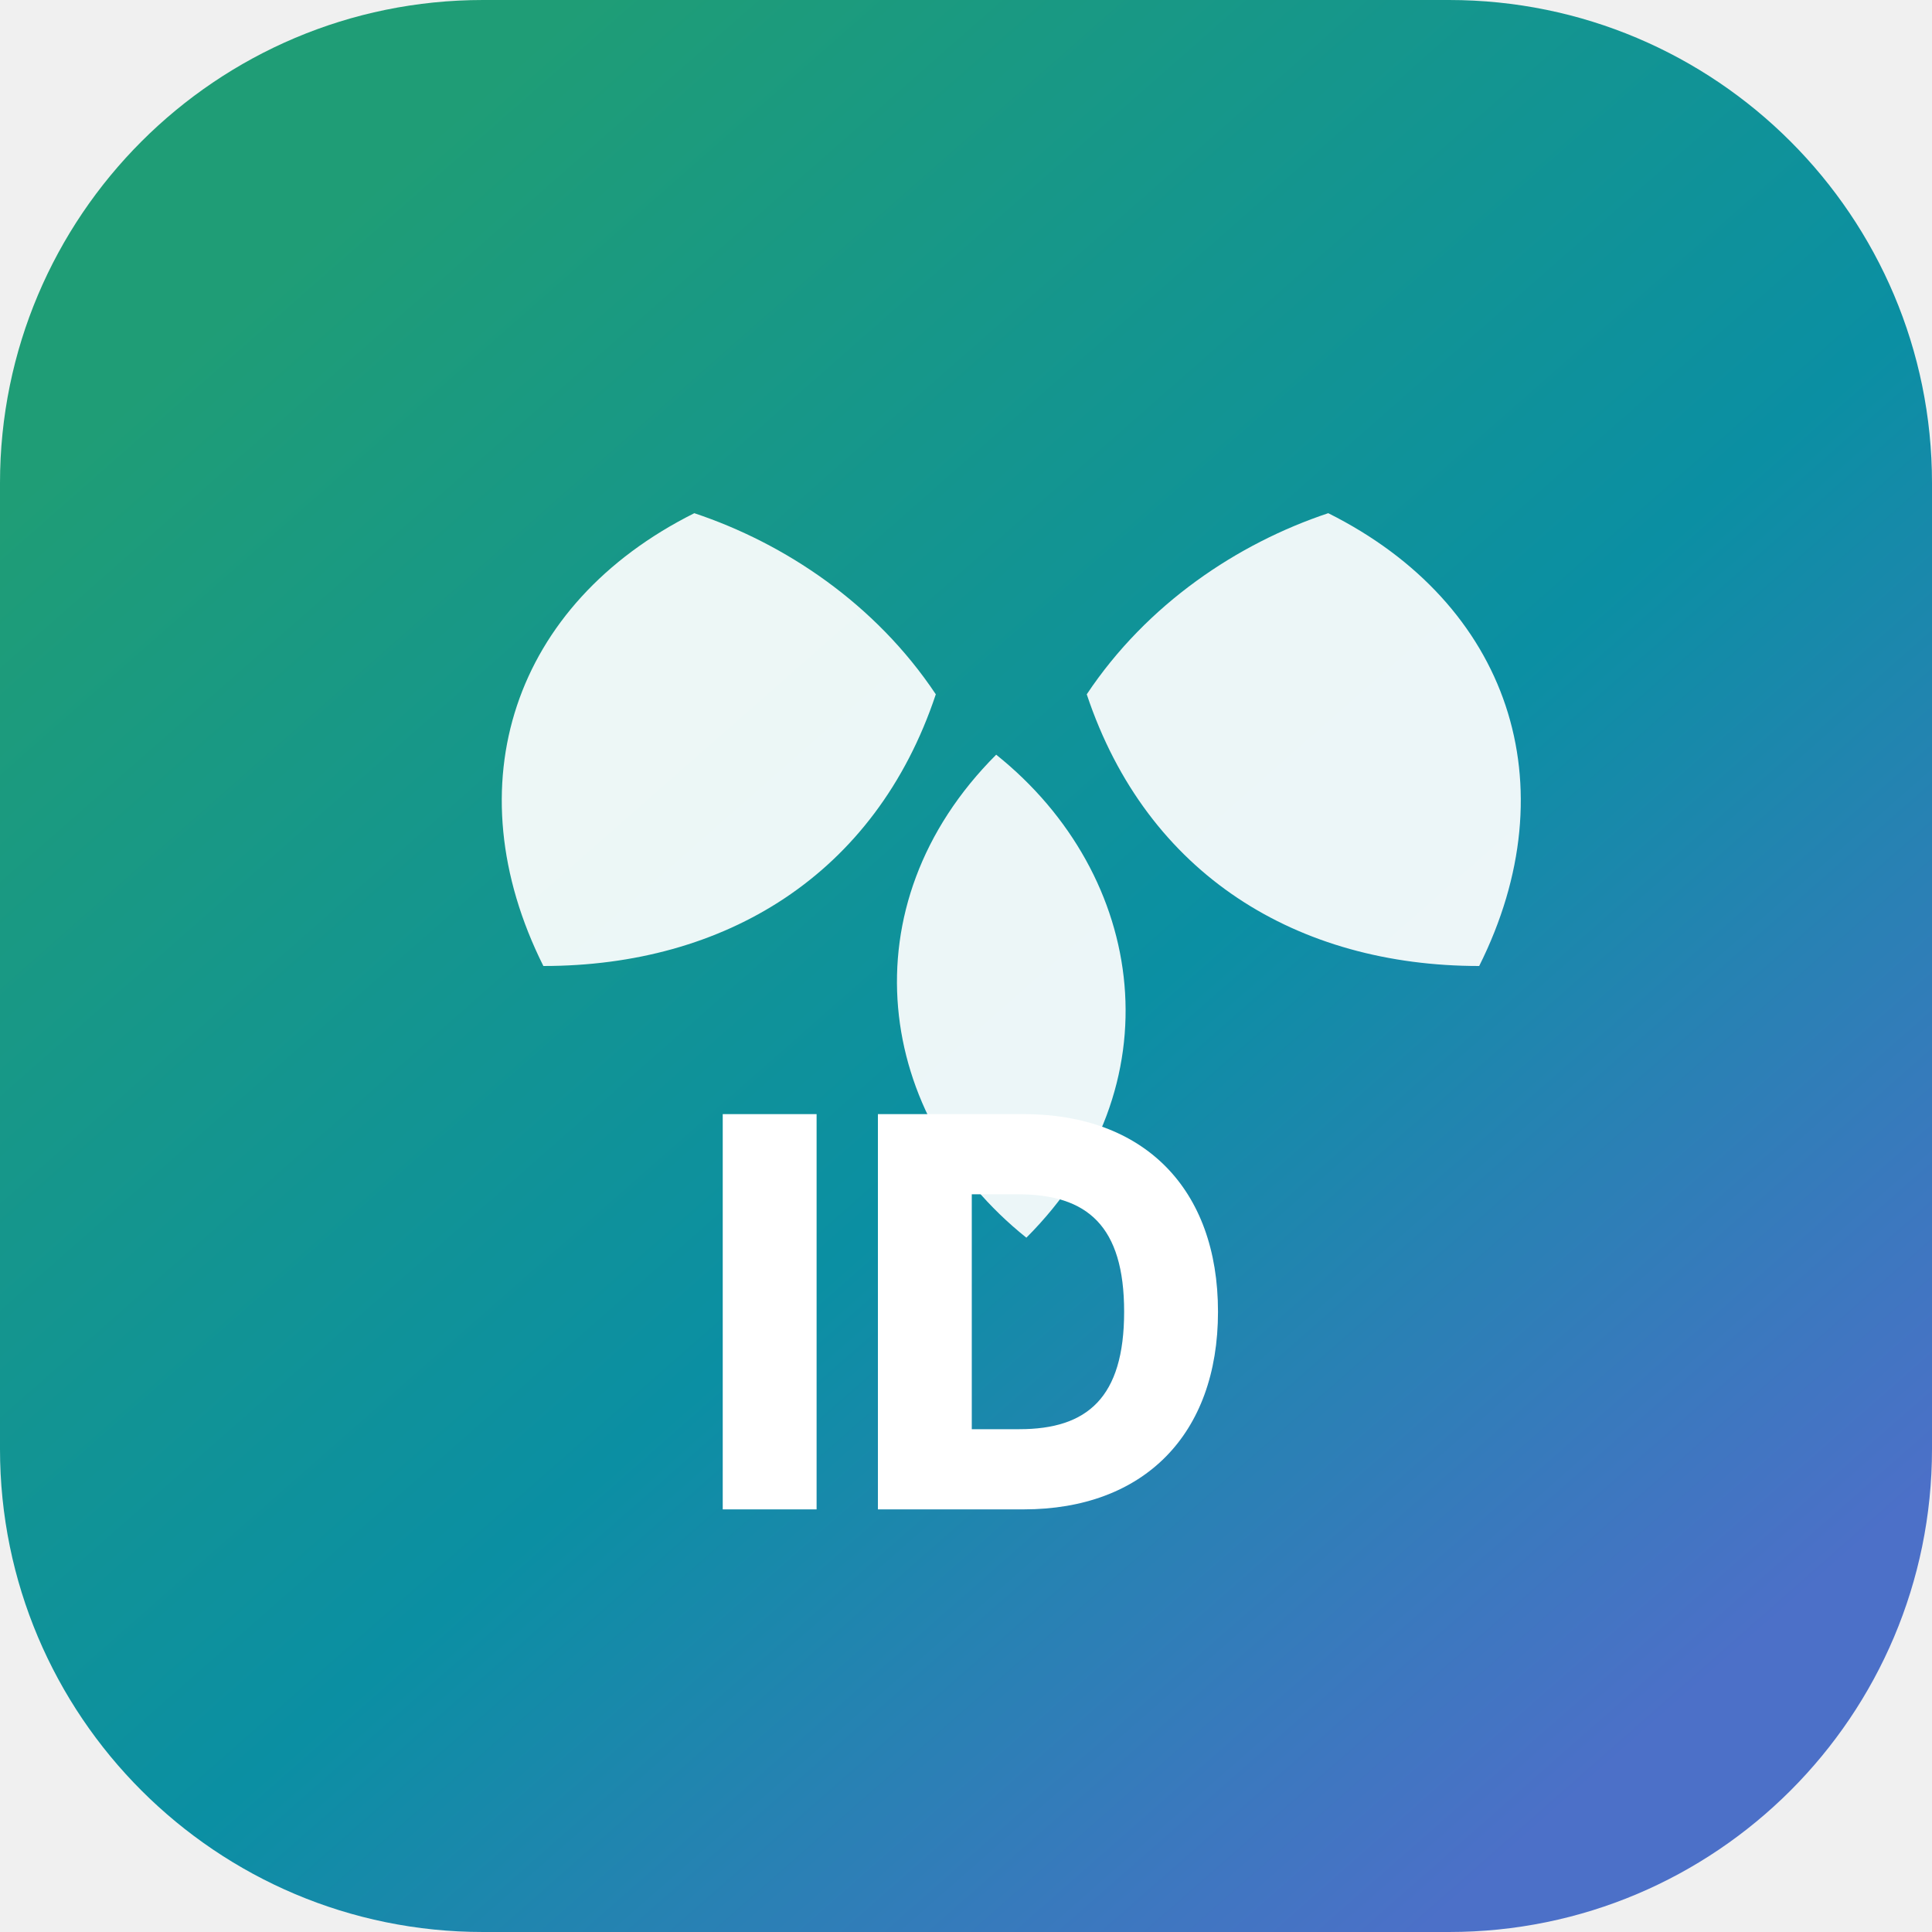
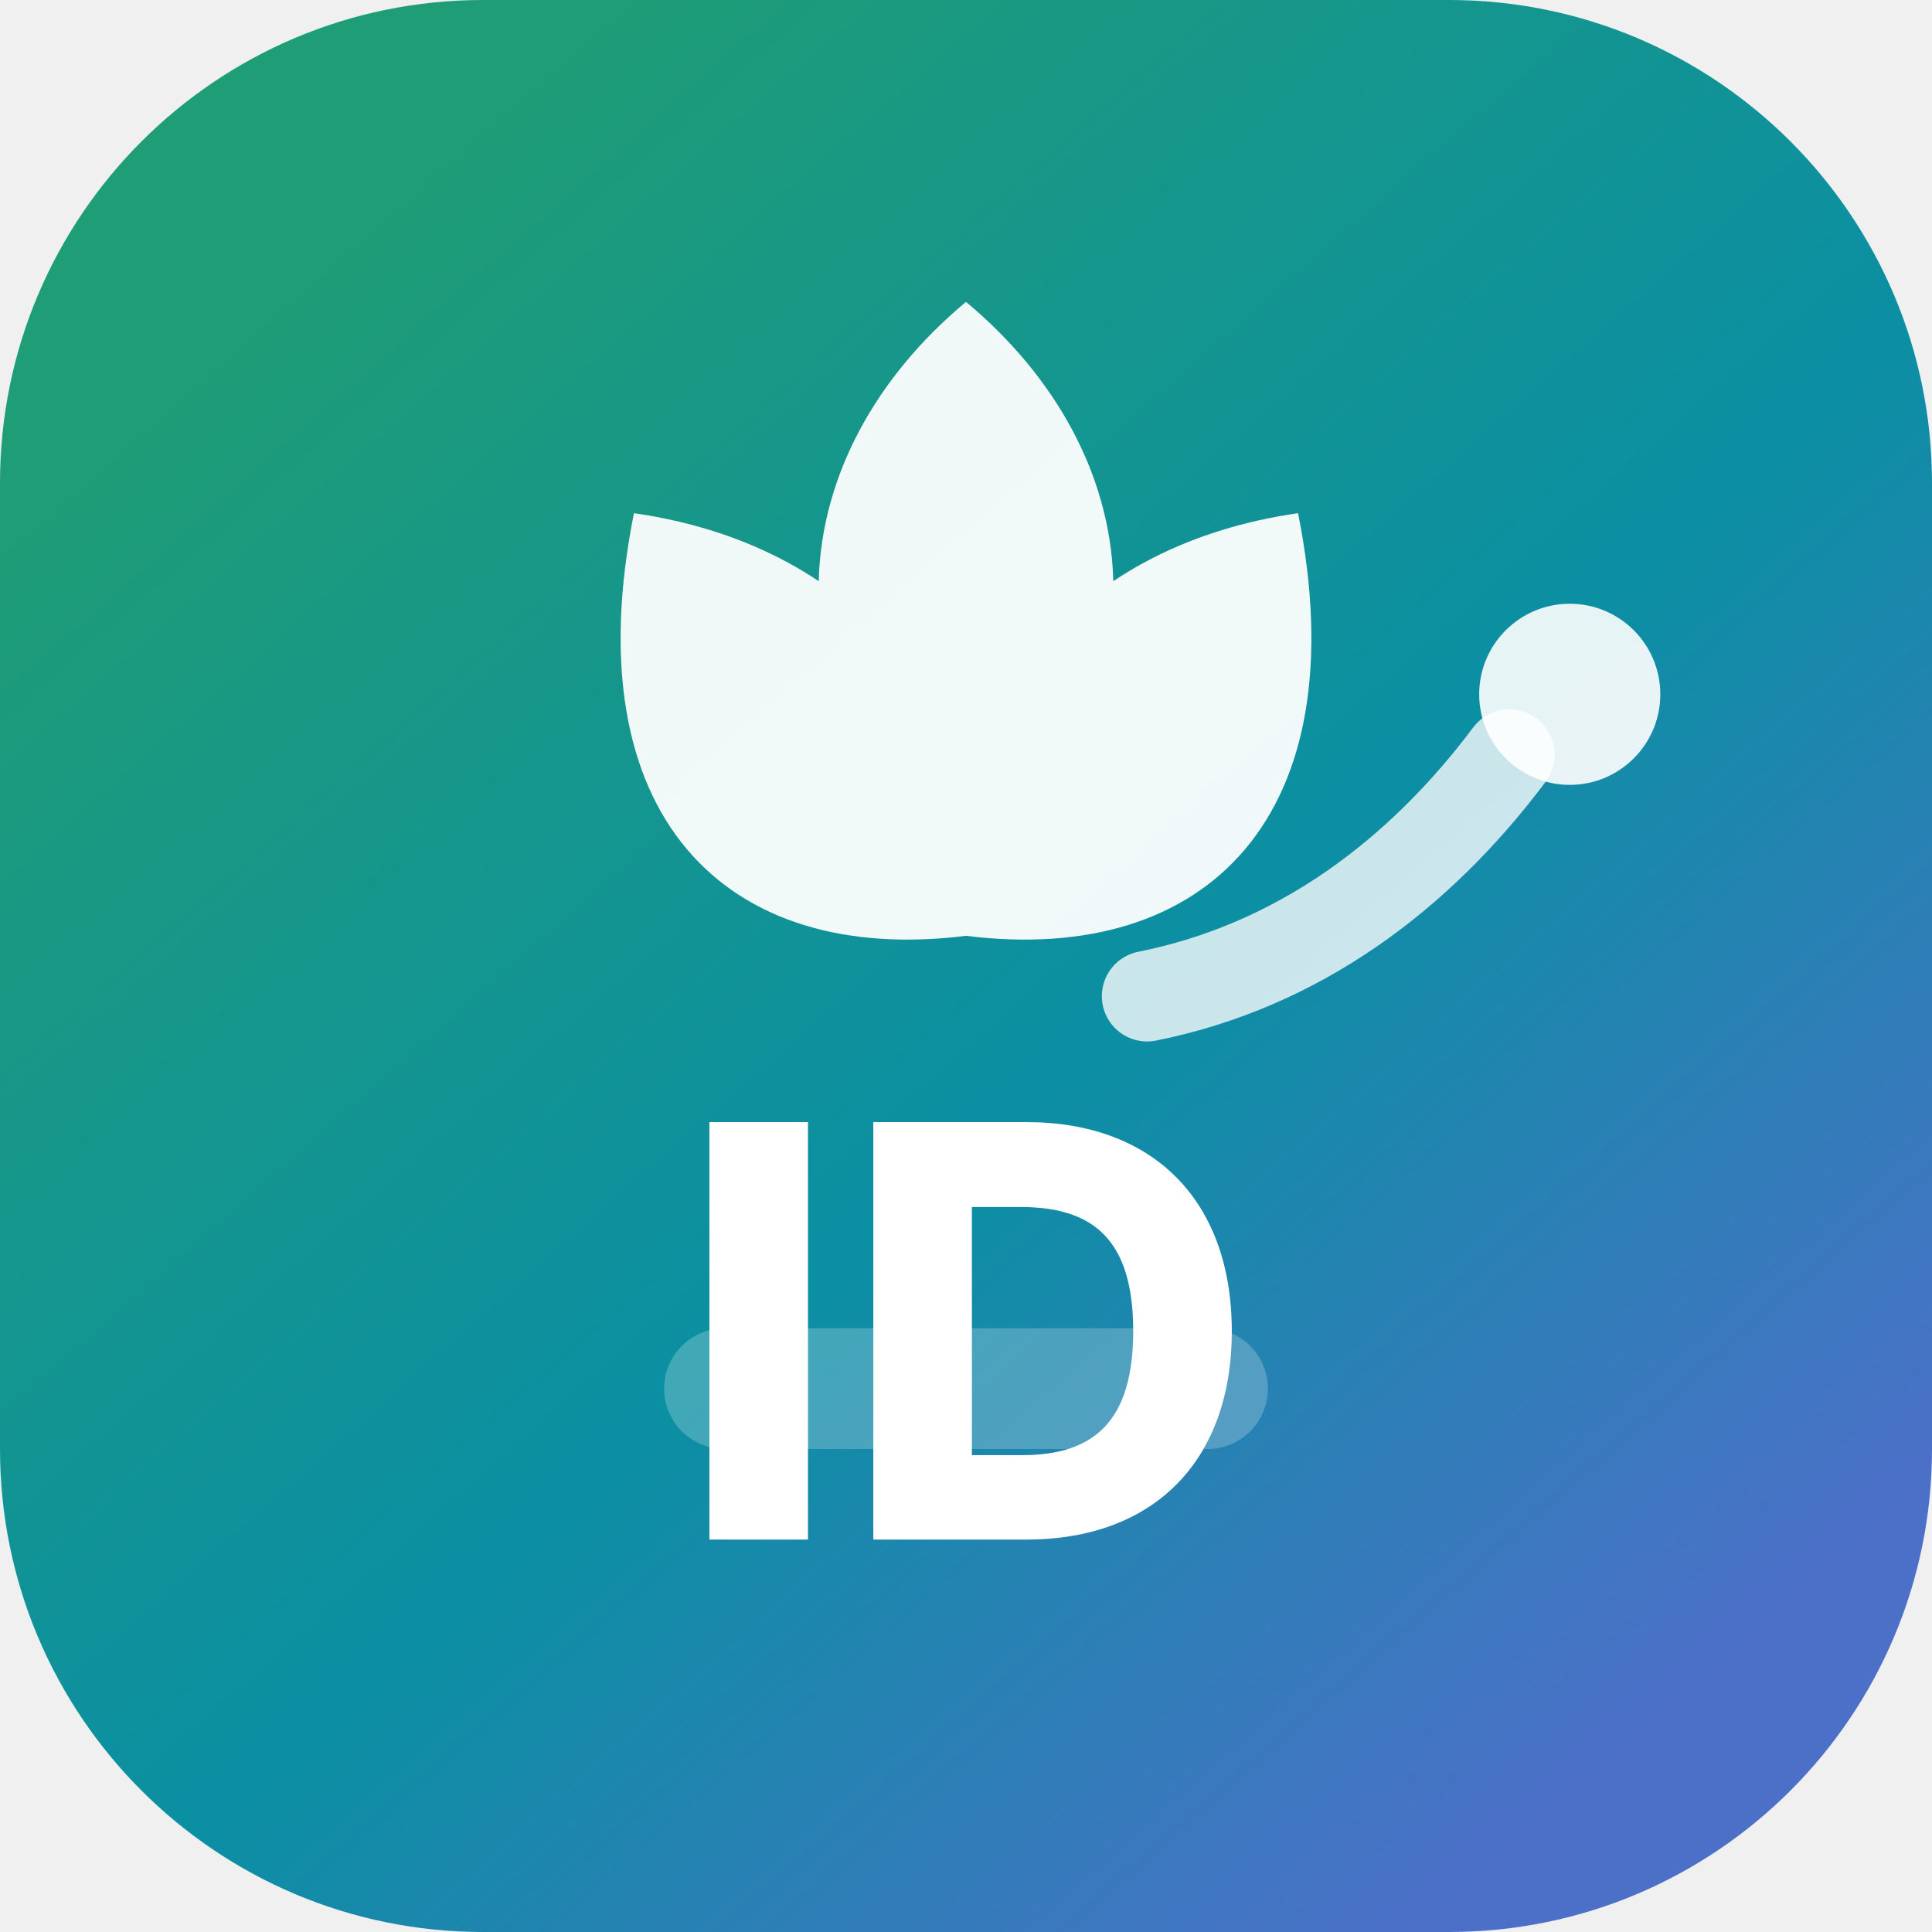
<svg xmlns="http://www.w3.org/2000/svg" viewBox="0 0 64 64">
  <defs>
    <linearGradient id="bg" x1="10" y1="8" x2="54" y2="58" gradientUnits="userSpaceOnUse">
      <stop stop-color="#1f9d76" />
      <stop offset=".56" stop-color="#0b8fa3" />
      <stop offset="1" stop-color="#4c70c8" />
    </linearGradient>
  </defs>
  <rect width="64" height="64" rx="16" fill="url(#bg)" />
-   <path fill="#fff" opacity=".92" d="M44 17c6 3 8 9 5 15-6 0-11-3-13-9 2-3 5-5 8-6Zm-21 0c-6 3-8 9-5 15 6 0 11-3 13-9-2-3-5-5-8-6Zm10 8c5 4 6 11 1 16-5-4-6-11-1-16Z" />
-   <text x="32" y="50" fill="#fff" font-family="Inter, Arial, sans-serif" font-size="18" font-weight="800" letter-spacing="0" text-anchor="middle">ID</text>
+   <path d="M24 46h16" stroke="#fff" stroke-width="4" stroke-linecap="round" opacity=".22" />
+   <path fill="#fff" opacity=".94" d="M32 10c6 5 7 13 0 19-7-6-6-14 0-19Zm-11 7c7 1 12 6 11 14-8 1-13-4-11-14Zm22 0c2 10-3 15-11 14-1-8 4-13 11-14Z" />
+   <path d="M38 33c5-1 9-4 12-8" fill="none" stroke="#fff" stroke-width="3" stroke-linecap="round" opacity=".78" />
+   <circle cx="52" cy="23" r="3" fill="#fff" opacity=".9" />
+   <text x="32" y="51" fill="#fff" font-family="Inter, Arial, sans-serif" font-size="19" font-weight="800" letter-spacing="0" text-anchor="middle">ID</text>
</svg>
